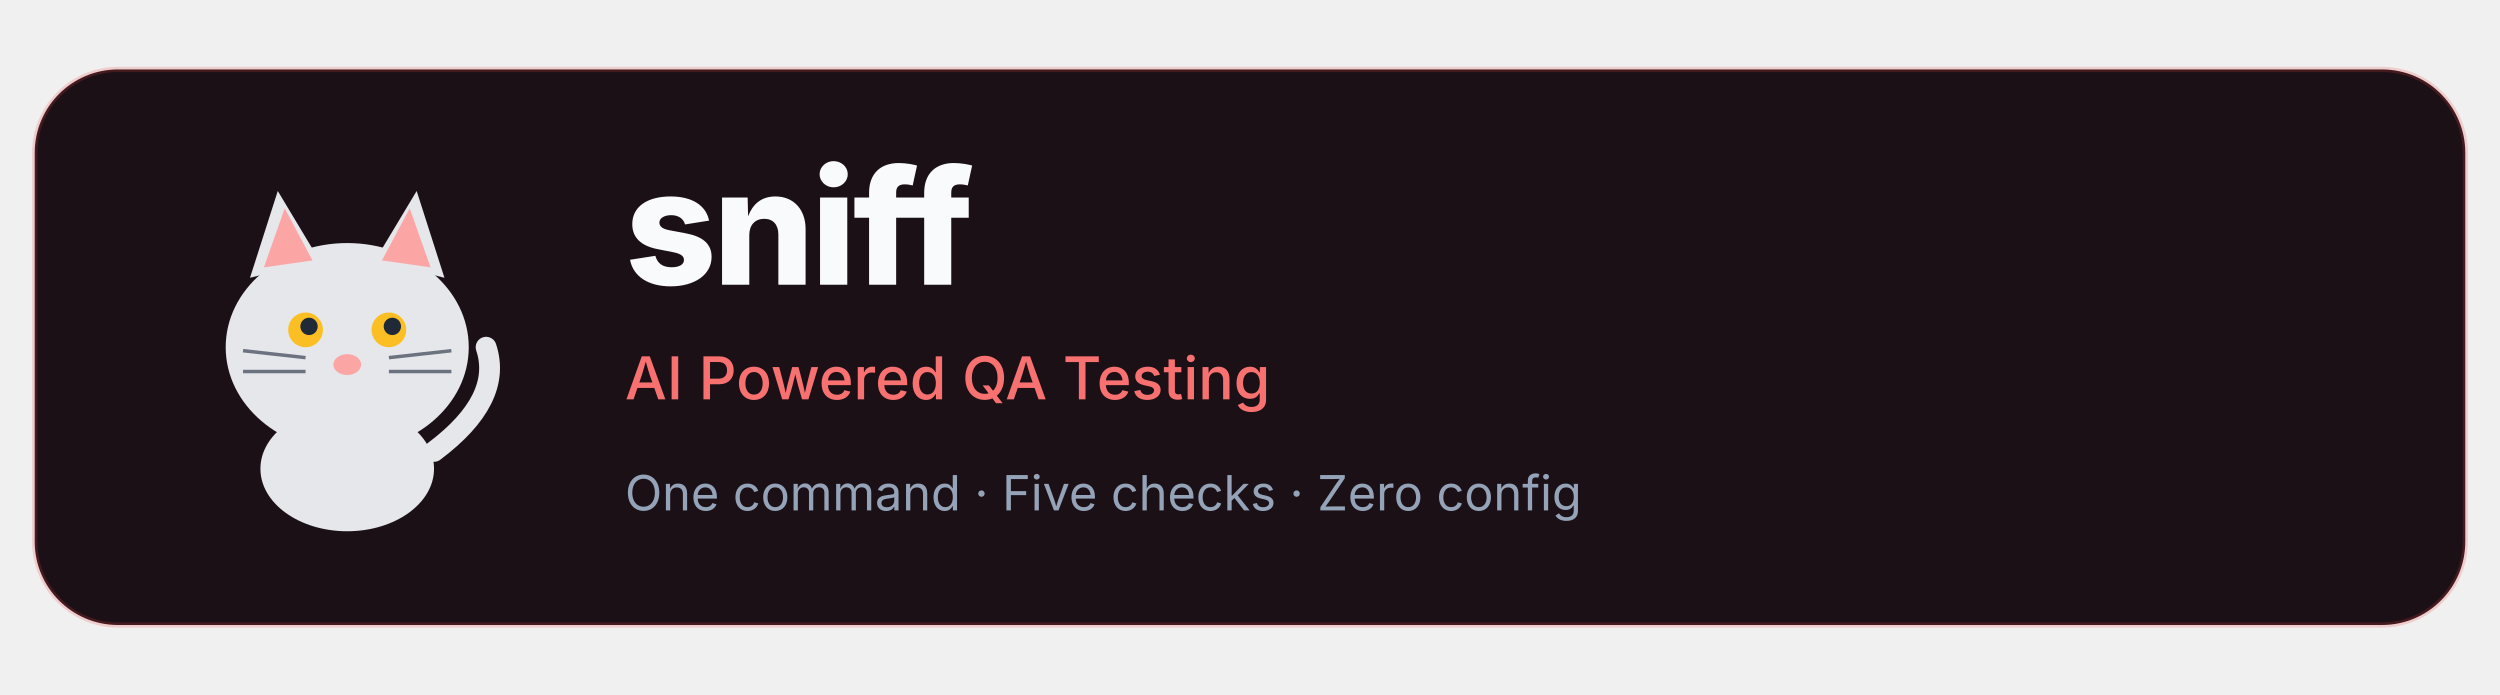
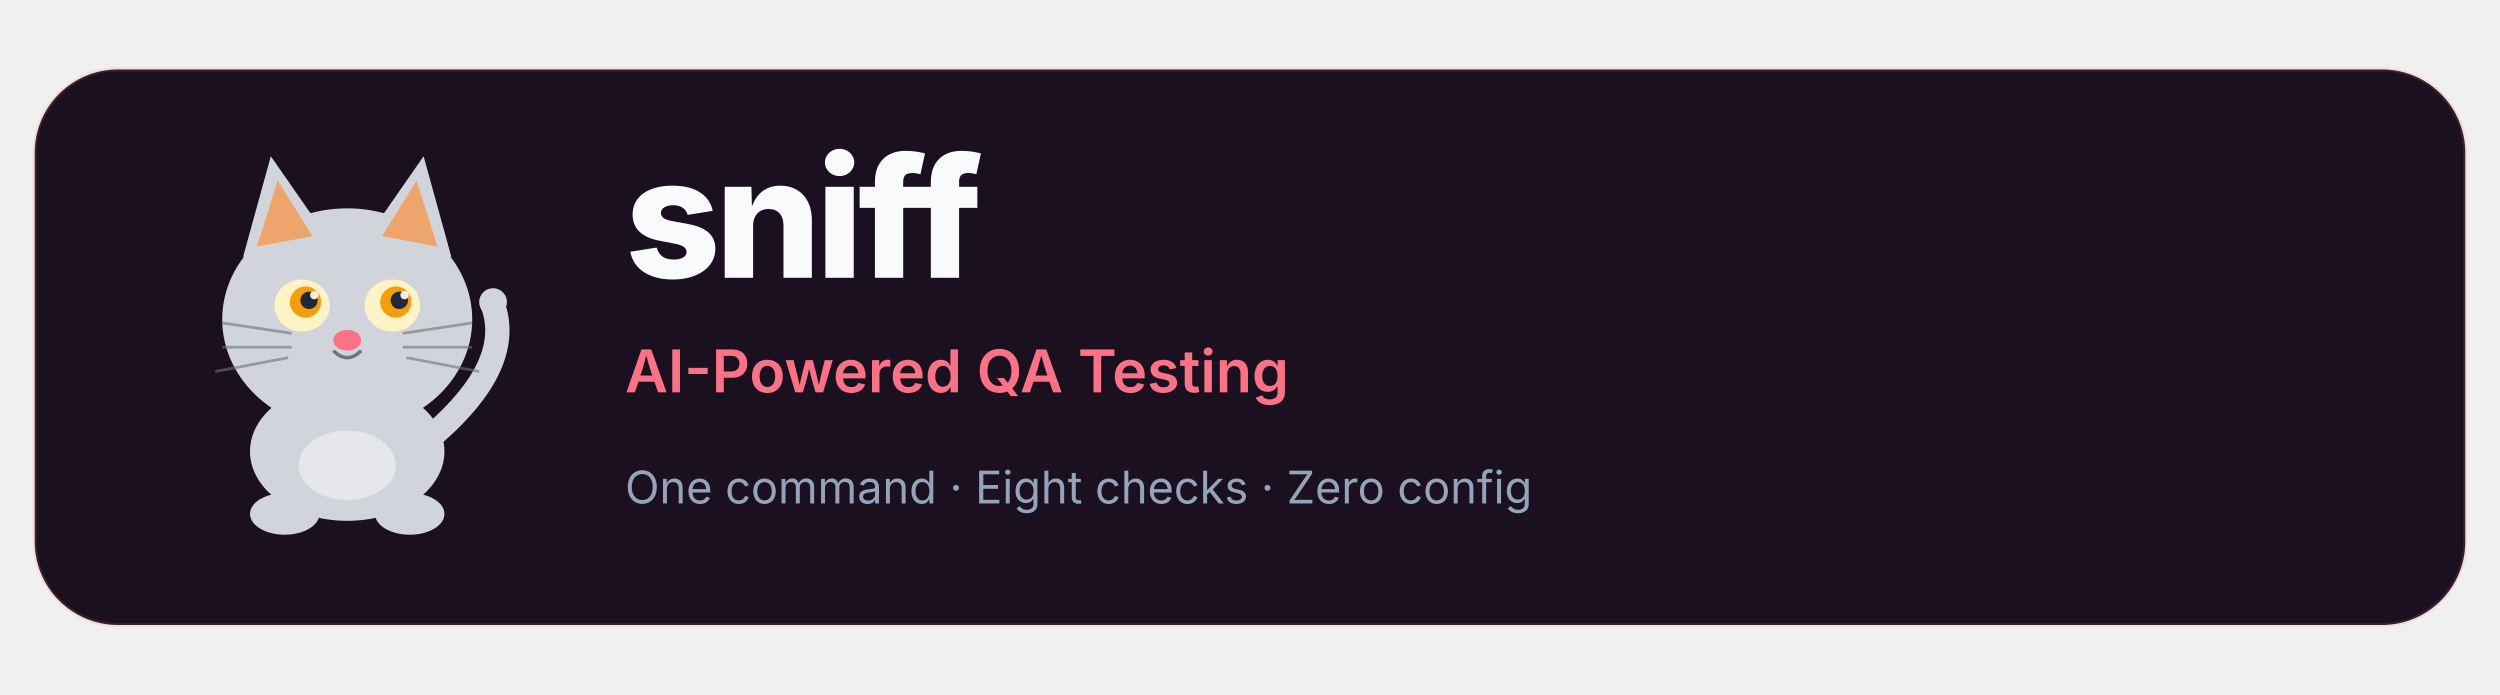
<svg xmlns="http://www.w3.org/2000/svg" viewBox="0 0 720 200" fill="none">
  <style>
-     @keyframes sniff { 0%,100% { transform: translateY(0); } 50% { transform: translateY(-4px); } }
-     .cat { animation: sniff 2s ease-in-out infinite; }
+     @keyframes bob { 0%,100% { transform: translateY(0); } 50% { transform: translateY(-5px); } }
+     @keyframes blink { 0%,42%,46%,100% { r: 2.5; } 44% { r: 0.3; } }
+     @keyframes sniffNose { 0%,100% { rx: 4; ry: 3; } 30% { rx: 4.5; ry: 3.5; } 60% { rx: 3.8; ry: 2.8; } }
+     .cat { animation: bob 2.5s ease-in-out infinite; }
+     .eye-l { animation: blink 4s ease-in-out infinite; }
+     .eye-r { animation: blink 4s ease-in-out infinite 0.1s; }
+     .nose { animation: sniffNose 1.2s ease-in-out infinite; }
  </style>
-   <rect x="10" y="20" width="700" height="160" rx="24" fill="#1c1017" stroke="#ef4444" stroke-width="1.5" stroke-opacity="0.2" />
-   <g class="cat" transform="translate(50, 45)">
-     <ellipse cx="50" cy="55" rx="35" ry="30" fill="#e5e7eb" />
-     <polygon points="22,35 30,10 42,30" fill="#e5e7eb" />
-     <polygon points="58,30 70,10 78,35" fill="#e5e7eb" />
-     <polygon points="26,32 32,15 40,30" fill="#fca5a5" />
-     <polygon points="60,30 68,15 74,32" fill="#fca5a5" />
-     <circle cx="38" cy="50" r="5" fill="#fbbf24" />
-     <circle cx="62" cy="50" r="5" fill="#fbbf24" />
-     <circle cx="39" cy="49" r="2.5" fill="#1f2937" />
-     <circle cx="63" cy="49" r="2.5" fill="#1f2937" />
-     <ellipse cx="50" cy="60" rx="4" ry="3" fill="#fca5a5" />
-     <line x1="20" y1="56" x2="38" y2="58" stroke="#6b7280" stroke-width="1" />
-     <line x1="20" y1="62" x2="38" y2="62" stroke="#6b7280" stroke-width="1" />
-     <line x1="62" y1="58" x2="80" y2="56" stroke="#6b7280" stroke-width="1" />
-     <line x1="62" y1="62" x2="80" y2="62" stroke="#6b7280" stroke-width="1" />
-     <ellipse cx="50" cy="90" rx="25" ry="18" fill="#e5e7eb" />
-     <path d="M 75 85 Q 95 70 90 55" stroke="#e5e7eb" stroke-width="6" fill="none" stroke-linecap="round" />
+   <rect x="10" y="20" width="700" height="160" rx="24" fill="#1a1020" stroke="#f87171" stroke-width="1.2" stroke-opacity="0.15" />
+   <g class="cat" transform="translate(50, 40)">
+     <path d="M 75 85 Q 98 65 92 48" stroke="#d1d5db" stroke-width="7" fill="none" stroke-linecap="round" />
+     <circle cx="92" cy="47" r="4" fill="#d1d5db" />
+     <ellipse cx="50" cy="90" rx="28" ry="20" fill="#d1d5db" />
+     <ellipse cx="50" cy="94" rx="14" ry="10" fill="#e5e7eb" />
+     <ellipse cx="50" cy="52" rx="36" ry="32" fill="#d1d5db" />
+     <polygon points="20,34 28,5 44,28" fill="#d1d5db" />
+     <polygon points="56,28 72,5 80,34" fill="#d1d5db" />
+     <polygon points="24,31 30,12 40,28" fill="#fb923c" opacity="0.7" />
+     <polygon points="60,28 70,12 76,31" fill="#fb923c" opacity="0.7" />
+     <ellipse cx="37" cy="48" rx="8" ry="7.5" fill="#fef3c7" />
+     <ellipse cx="63" cy="48" rx="8" ry="7.5" fill="#fef3c7" />
+     <circle cx="38" cy="47" r="4.5" fill="#f59e0b" />
+     <circle cx="64" cy="47" r="4.5" fill="#f59e0b" />
+     <circle class="eye-l" cx="39" cy="46.5" r="2.5" fill="#1f2937" />
+     <circle class="eye-r" cx="65" cy="46.5" r="2.5" fill="#1f2937" />
+     <circle cx="40.5" cy="45" r="1.2" fill="white" opacity="0.9" />
+     <circle cx="66.5" cy="45" r="1.2" fill="white" opacity="0.9" />
+     <ellipse class="nose" cx="50" cy="58" rx="4" ry="3" fill="#fb7185" />
+     <path d="M 46 61 Q 50 65 54 61" stroke="#6b7280" stroke-width="1" fill="none" />
+     <line x1="14" y1="53" x2="34" y2="56" stroke="#6b7280" stroke-width="0.8" opacity="0.6" />
+     <line x1="14" y1="60" x2="34" y2="60" stroke="#6b7280" stroke-width="0.8" opacity="0.6" />
+     <line x1="12" y1="67" x2="33" y2="63" stroke="#6b7280" stroke-width="0.8" opacity="0.6" />
+     <line x1="66" y1="56" x2="86" y2="53" stroke="#6b7280" stroke-width="0.8" opacity="0.6" />
+     <line x1="66" y1="60" x2="86" y2="60" stroke="#6b7280" stroke-width="0.8" opacity="0.6" />
+     <line x1="67" y1="63" x2="88" y2="67" stroke="#6b7280" stroke-width="0.8" opacity="0.6" />
+     <ellipse cx="32" cy="108" rx="10" ry="6" fill="#d1d5db" />
+     <ellipse cx="68" cy="108" rx="10" ry="6" fill="#d1d5db" />
  </g>
-   <text x="180" y="82" font-family="system-ui, -apple-system, sans-serif" font-size="46" font-weight="800" fill="#f9fafb" letter-spacing="-1">sniff</text>
-   <text x="180" y="115" font-family="system-ui, -apple-system, sans-serif" font-size="17" fill="#f87171" font-weight="500">AI Powered QA Testing</text>
-   <text x="180" y="147" font-family="system-ui, -apple-system, sans-serif" font-size="14" fill="#94a3b8">One command · Five checks · Zero config</text>
+   <text x="180" y="80" font-family="system-ui, -apple-system, sans-serif" font-size="48" font-weight="800" fill="#f9fafb" letter-spacing="-1.5">sniff</text>
+   <text x="180" y="113" font-family="system-ui, -apple-system, sans-serif" font-size="17" fill="#fb7185" font-weight="600">AI-Powered QA Testing</text>
+   <text x="180" y="145" font-family="system-ui, -apple-system, sans-serif" font-size="13" fill="#94a3b8">One command · Eight checks · Zero config</text>
</svg>
